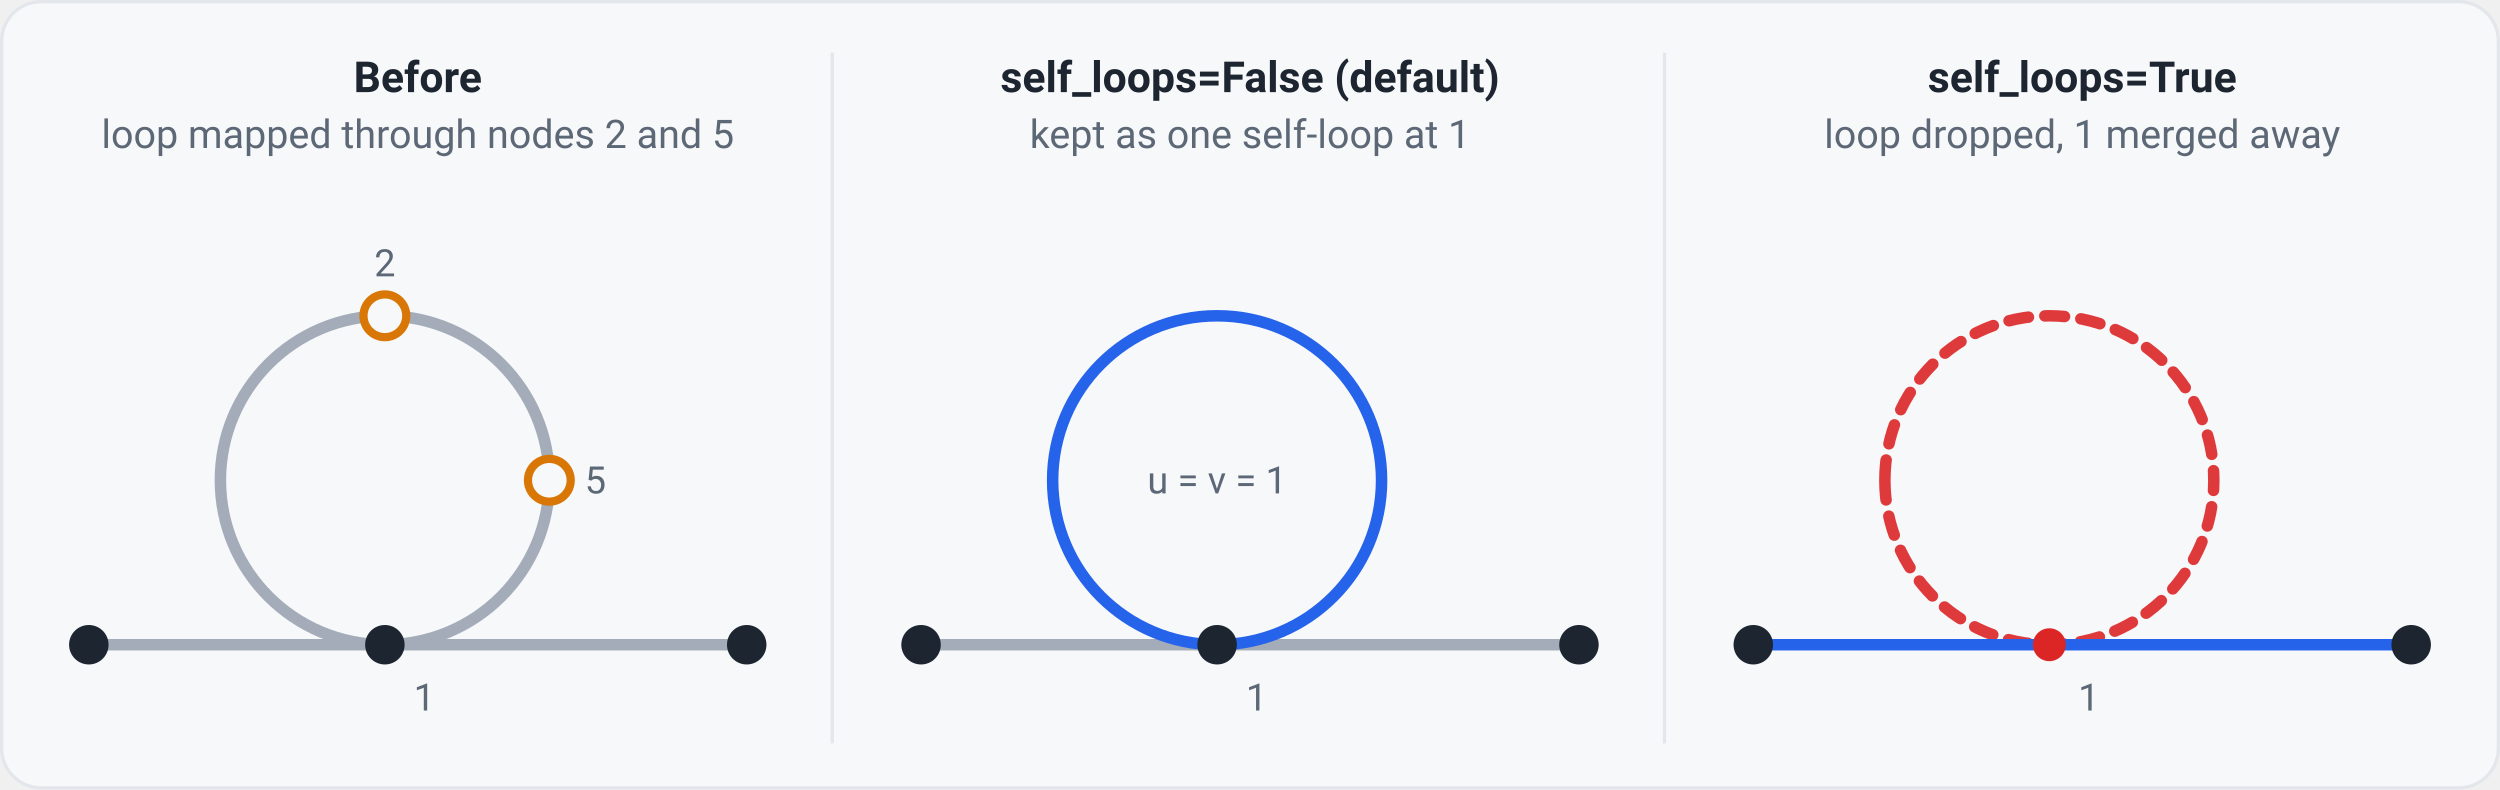
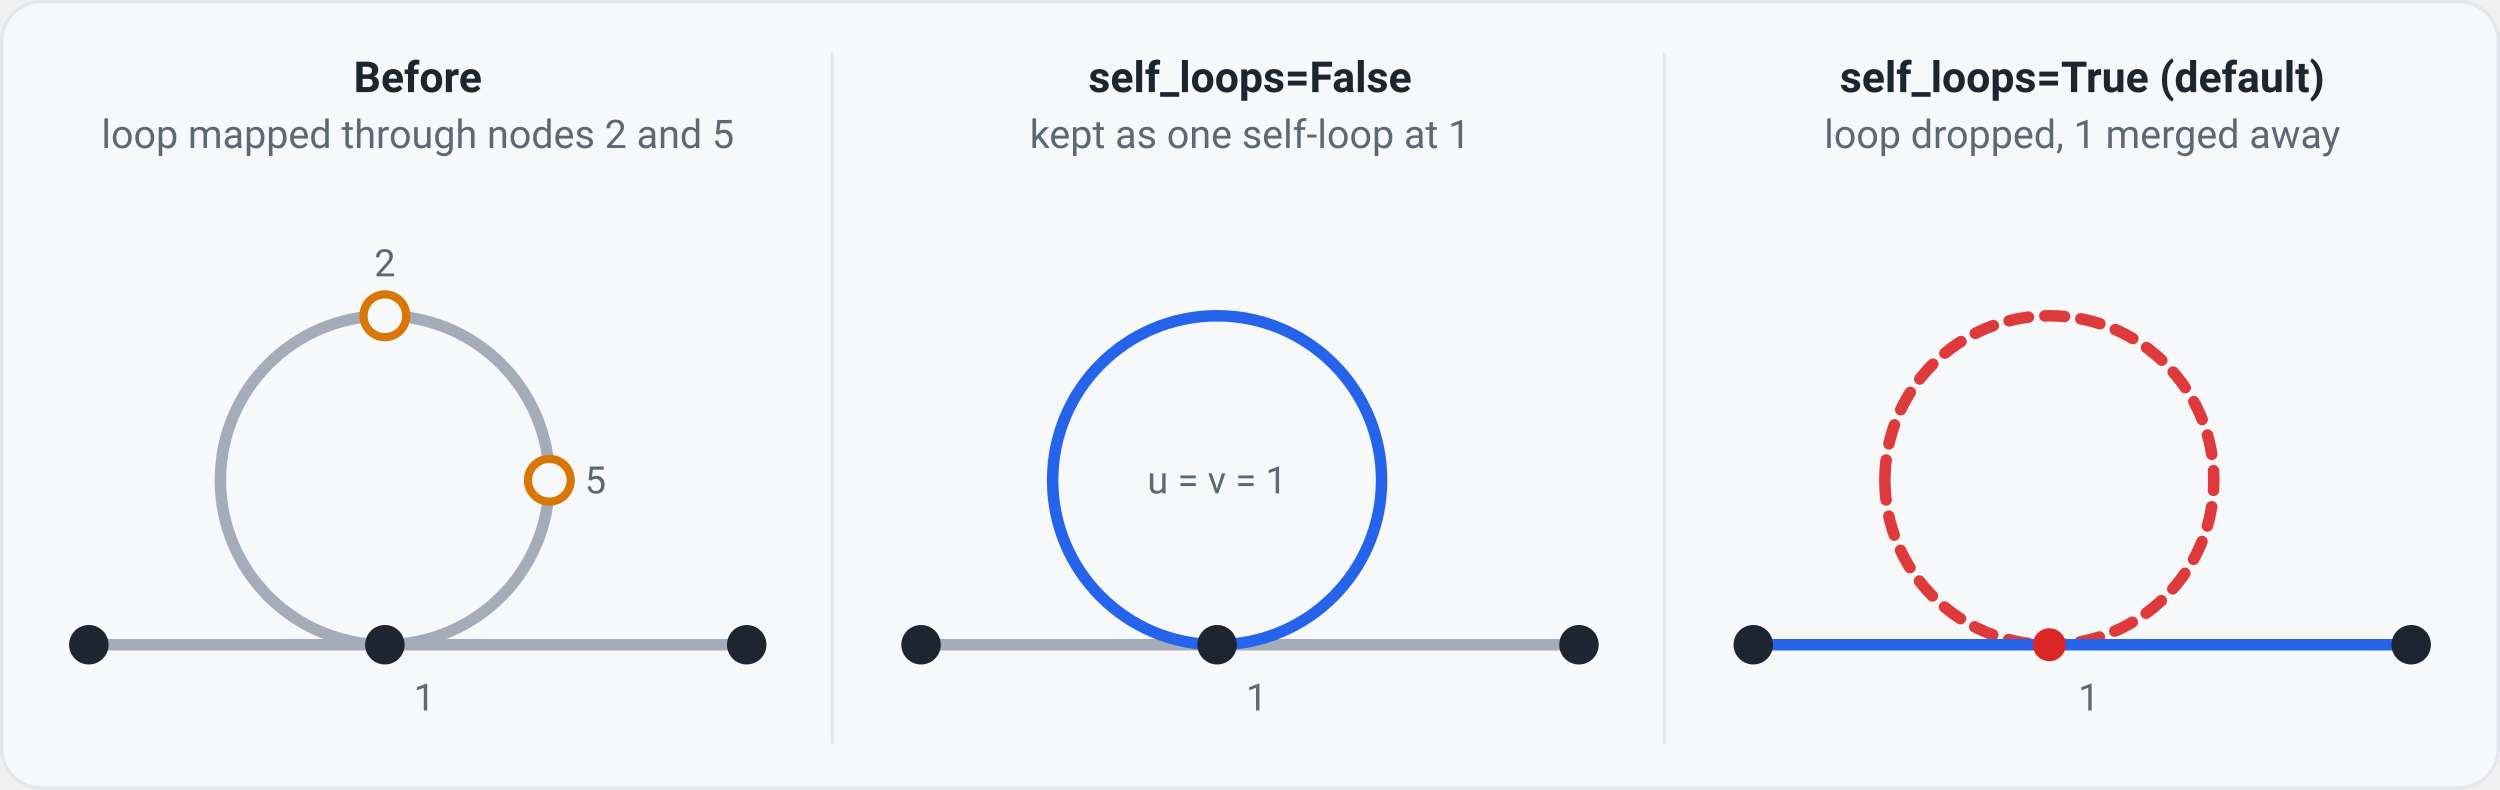
<svg xmlns="http://www.w3.org/2000/svg" viewBox="0 0 760 240" width="760" height="240" role="img" aria-label="Loop streets and the self_loops option">
  <style>
text{font-family:system-ui,-apple-system,"Segoe UI",Roboto,Helvetica,Arial,sans-serif}
.t{font-size:13px;font-weight:600}
.s{font-size:12px}
.lbl{font-size:11.5px}
.m{font-family:ui-monospace,SFMono-Regular,Menlo,Consolas,monospace;font-size:12.5px;font-weight:600}
.halo{paint-order:stroke;stroke-width:5px;stroke-linejoin:round}
.e{fill:none;stroke-width:3.5;stroke-linecap:round;stroke-linejoin:round}
.x{stroke-dasharray:6 5;opacity:.9}
.case{fill:none;stroke-width:10;stroke-linecap:butt}
.jp{stroke-width:2.5} .jj{stroke-width:2} .jk{stroke-width:3} .v{stroke-width:1.5}
.ar{fill:none;stroke-width:1.8}
.pilltxt{font-family:ui-monospace,SFMono-Regular,Menlo,Consolas,monospace;font-size:11px}
.oktxt,.notxt{font-size:11.5px;font-weight:600}
.clus{fill-opacity:.08;stroke-opacity:.55;stroke-dasharray:4 3;stroke-width:1.2}
.opt{stroke-dasharray:5 4}
.stepn{font-size:11px;font-weight:700}
.stepbg{stroke-width:1.4}

.bg{fill:#f7f8fa;stroke:#e3e6eb}
.card{fill:#ffffff;stroke:#d5dae1;stroke-width:1.2}
.loopbox{fill:#eef3fd;stroke:#c9d7f5;stroke-width:1.2}
.t{fill:#1d2530} .s,.lbl{fill:#5d6877} .m{fill:#1d2530}
.halo{stroke:#f7f8fa}
.e{stroke:#a3acb8} .k{stroke:#2563eb} .x{stroke:#dc2626}
.case{stroke:#f7f8fa}
.j,.jj{fill:#1d2530} .jj{stroke:#f7f8fa} .jp{fill:#f7f8fa;stroke:#d97706} .jk{fill:#f7f8fa;stroke:#16a34a}
.jx{fill:#dc2626} .v{fill:#f7f8fa;stroke:#5d6877}
.ar{stroke:#7b8594} .arh{fill:#7b8594}
.pill{fill:#e8ecf2} .pilltxt{fill:#3b4553}
.ok{fill:#e3f1e7} .oktxt{fill:#166534} .no{fill:#fde8e8} .notxt{fill:#991b1b}
.clus{fill:#2563eb;stroke:#2563eb} .sep{stroke:#e3e6eb} .stepn{fill:#2563eb}
.stepbg{fill:#ffffff;stroke:#2563eb}
@media (prefers-color-scheme: dark){
.bg{fill:#0f141a;stroke:#2a313a}
.card{fill:#161c24;stroke:#2f3844;stroke-width:1.2}
.loopbox{fill:#122033;stroke:#27406a;stroke-width:1.2}
.t{fill:#e6ebf1} .s,.lbl{fill:#98a3b1} .m{fill:#e6ebf1}
.halo{stroke:#0f141a}
.e{stroke:#5f6a78} .k{stroke:#60a5fa} .x{stroke:#f87171}
.case{stroke:#0f141a}
.j,.jj{fill:#e6ebf1} .jj{stroke:#0f141a} .jp{fill:#0f141a;stroke:#fbbf24} .jk{fill:#0f141a;stroke:#4ade80}
.jx{fill:#f87171} .v{fill:#0f141a;stroke:#98a3b1}
.ar{stroke:#8a95a4} .arh{fill:#8a95a4}
.pill{fill:#232b36} .pilltxt{fill:#c5cdd8}
.ok{fill:#12301f} .oktxt{fill:#86efac} .no{fill:#3a1618} .notxt{fill:#fca5a5}
.clus{fill:#60a5fa;stroke:#60a5fa} .sep{stroke:#2a313a} .stepn{fill:#60a5fa}
.stepbg{fill:#161c24;stroke:#60a5fa}
}</style>
  <defs>
    <marker id="ah" viewBox="0 0 10 10" refX="8.5" refY="5" markerWidth="7" markerHeight="7" orient="auto-start-reverse">
      <path class="arh" d="M0,0 L10,5 L0,10 z" />
    </marker>
  </defs>
  <rect class="bg" x="0.5" y="0.5" width="759" height="239" rx="12" />
  <text class="t" x="127" y="28" text-anchor="middle">Before</text>
  <text class="s" x="127" y="45" text-anchor="middle">loop mapped through nodes 2 and 5</text>
  <polyline class="e" points="27,196 117,196 227,196" />
  <path class="e" d="M67,146 a50,50 0 1,0 100,0 a50,50 0 1,0 -100,0" />
  <circle class="j" cx="27" cy="196" r="6" />
  <circle class="j" cx="227" cy="196" r="6" />
  <circle class="j" cx="117" cy="196" r="6" />
  <circle class="jp" cx="117" cy="96" r="6.5" />
  <circle class="jp" cx="167" cy="146" r="6.5" />
  <text class="lbl" x="129" y="216" text-anchor="middle">1</text>
  <text class="lbl" x="117" y="84" text-anchor="middle">2</text>
  <text class="lbl" x="181" y="150" text-anchor="middle">5</text>
-   <text class="t" x="380" y="28" text-anchor="middle">self_loops=False  (default)</text>
+   <text class="t" x="380" y="28" text-anchor="middle">self_loops=False</text>
  <text class="s" x="380" y="45" text-anchor="middle">kept as one self-loop at 1</text>
  <line class="sep" x1="253" y1="16" x2="253" y2="226" />
  <polyline class="e" points="280,196 370,196 480,196" />
  <path class="e k" d="M320,146 a50,50 0 1,0 100,0 a50,50 0 1,0 -100,0" />
  <circle class="j" cx="280" cy="196" r="6" />
  <circle class="j" cx="480" cy="196" r="6" />
  <circle class="j" cx="370" cy="196" r="6" />
  <text class="lbl" x="382" y="216" text-anchor="middle">1</text>
  <text class="lbl" x="370" y="150" text-anchor="middle">u = v = 1</text>
-   <text class="t" x="633" y="28" text-anchor="middle">self_loops=True</text>
+   <text class="t" x="633" y="28" text-anchor="middle">self_loops=True  (default)</text>
  <text class="s" x="633" y="45" text-anchor="middle">loop dropped, 1 merged away</text>
  <line class="sep" x1="506" y1="16" x2="506" y2="226" />
  <path class="e x" d="M573,146 a50,50 0 1,0 100,0 a50,50 0 1,0 -100,0" />
  <polyline class="e k" points="533,196 733,196" />
  <circle class="j" cx="533" cy="196" r="6" />
  <circle class="j" cx="733" cy="196" r="6" />
  <circle class="jx" cx="623" cy="196" r="5" />
  <text class="lbl" x="635" y="216" text-anchor="middle">1</text>
</svg>
